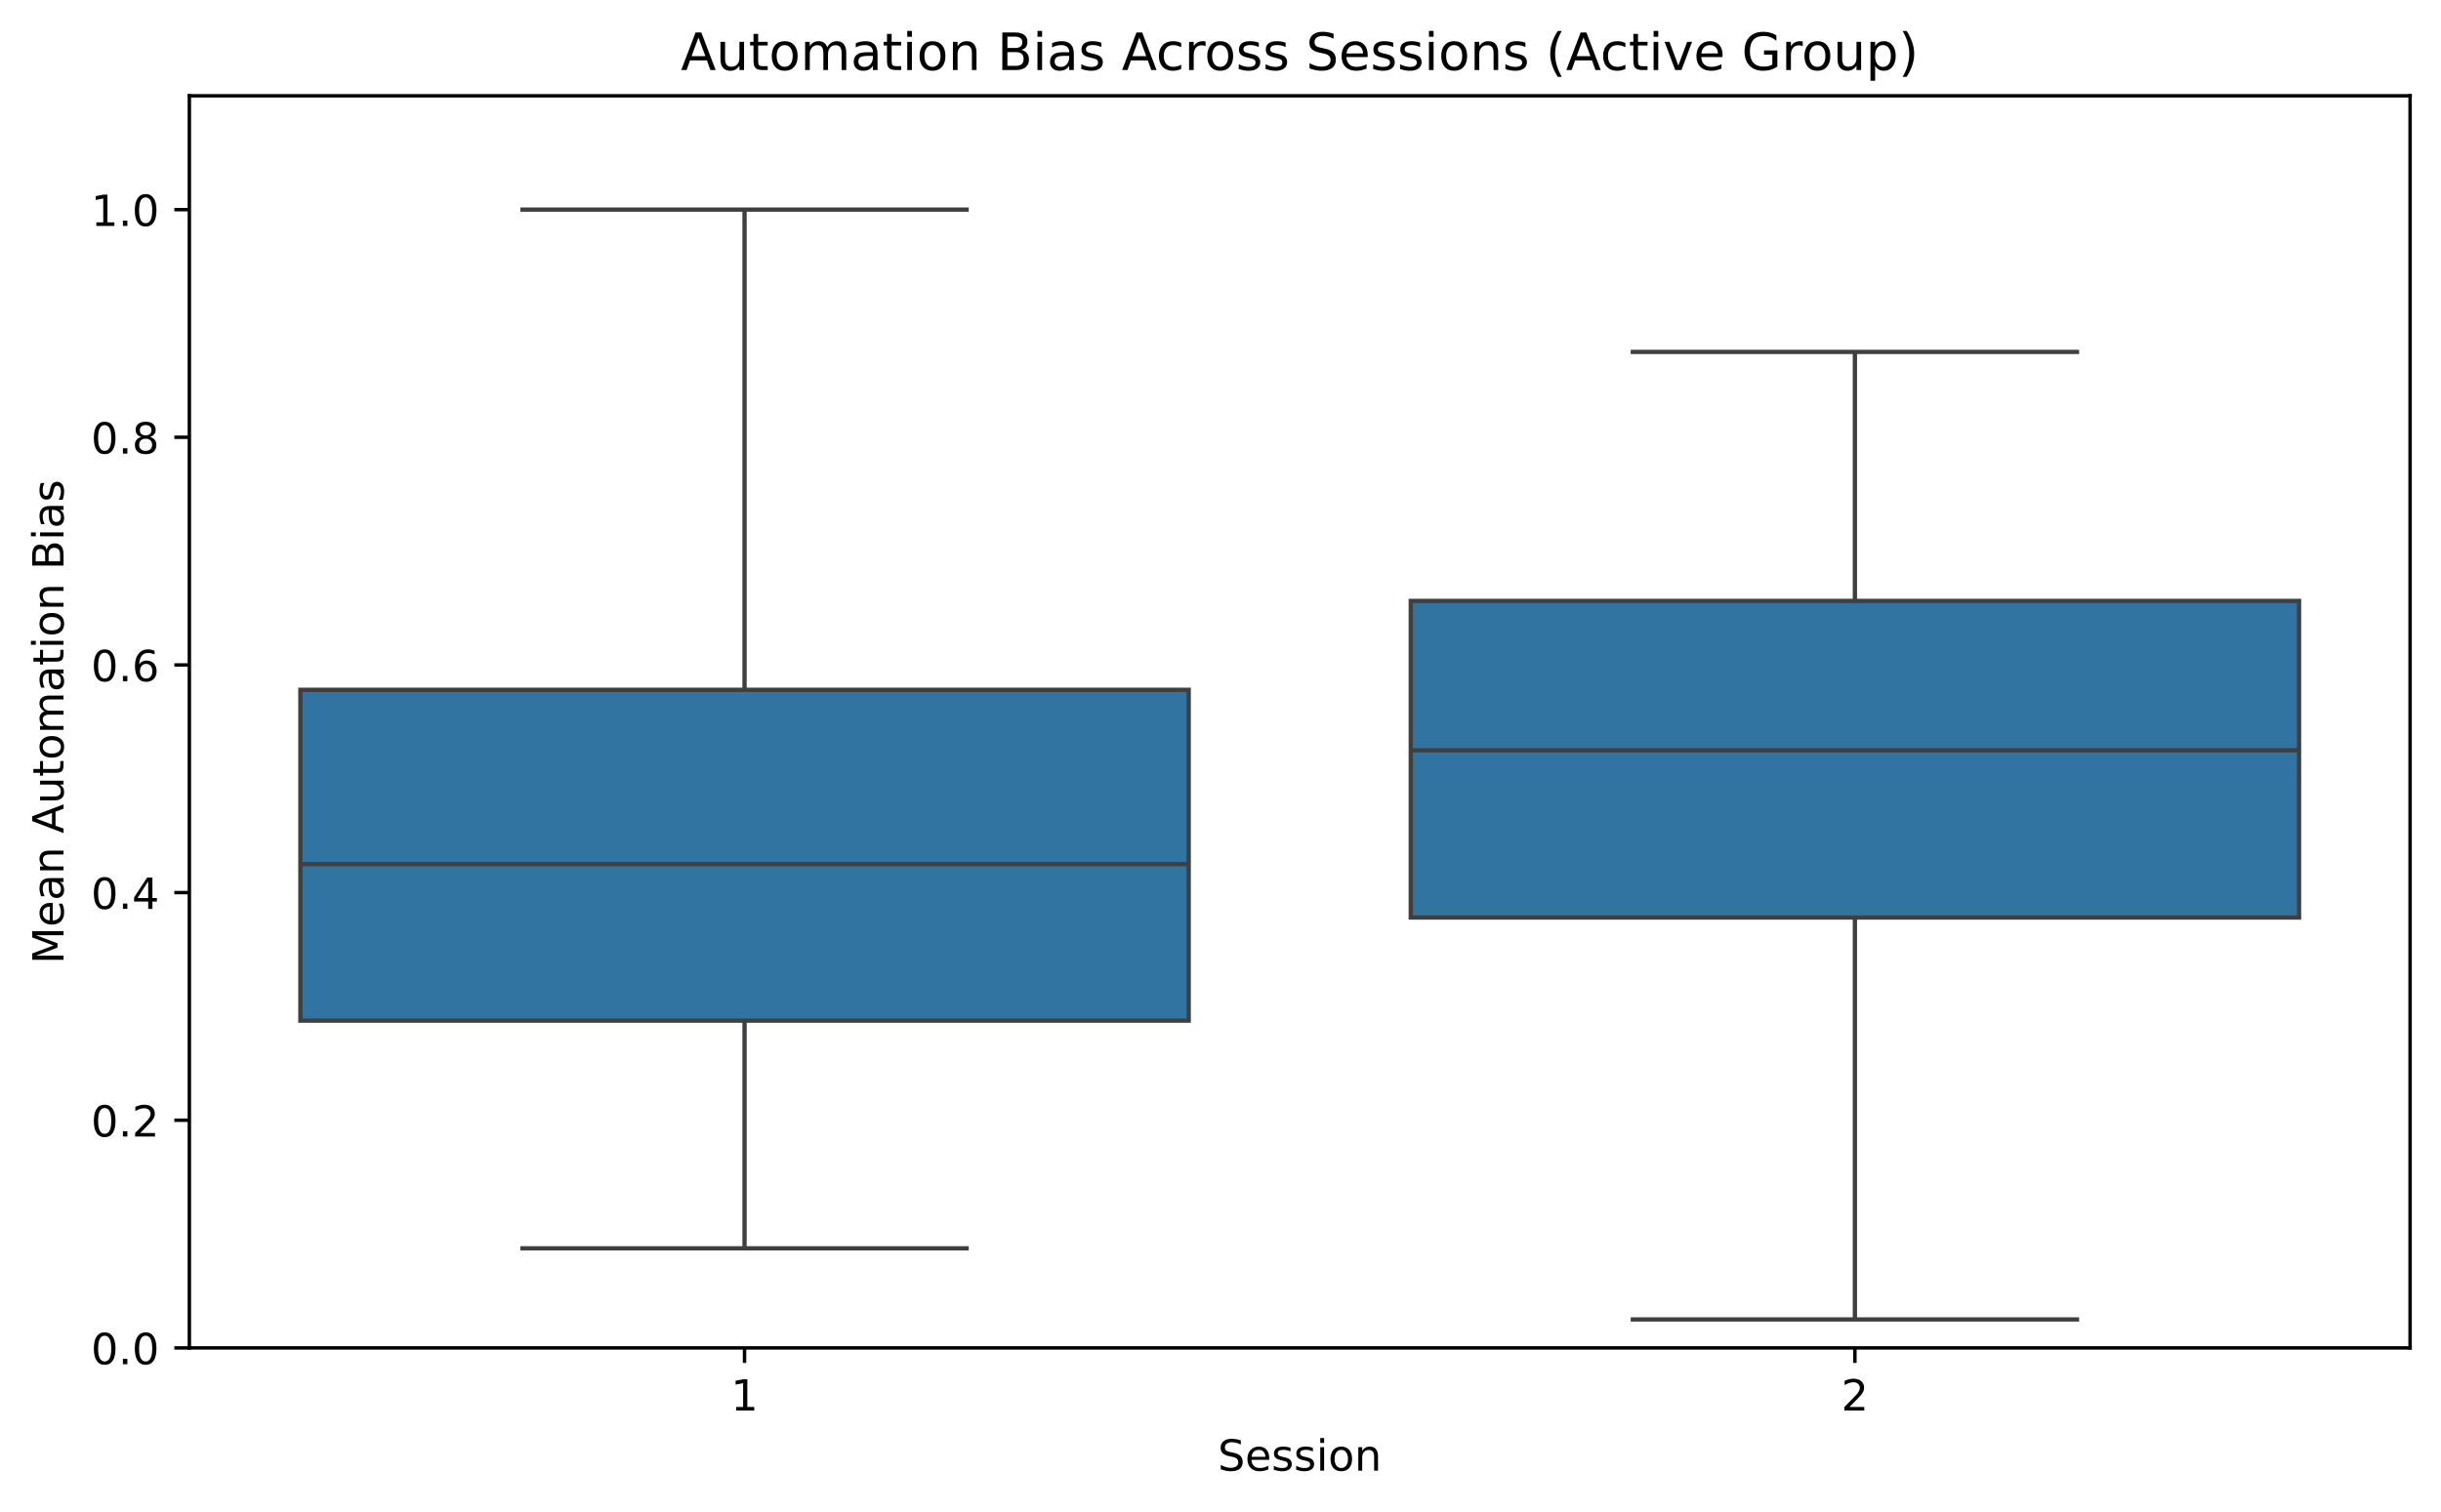
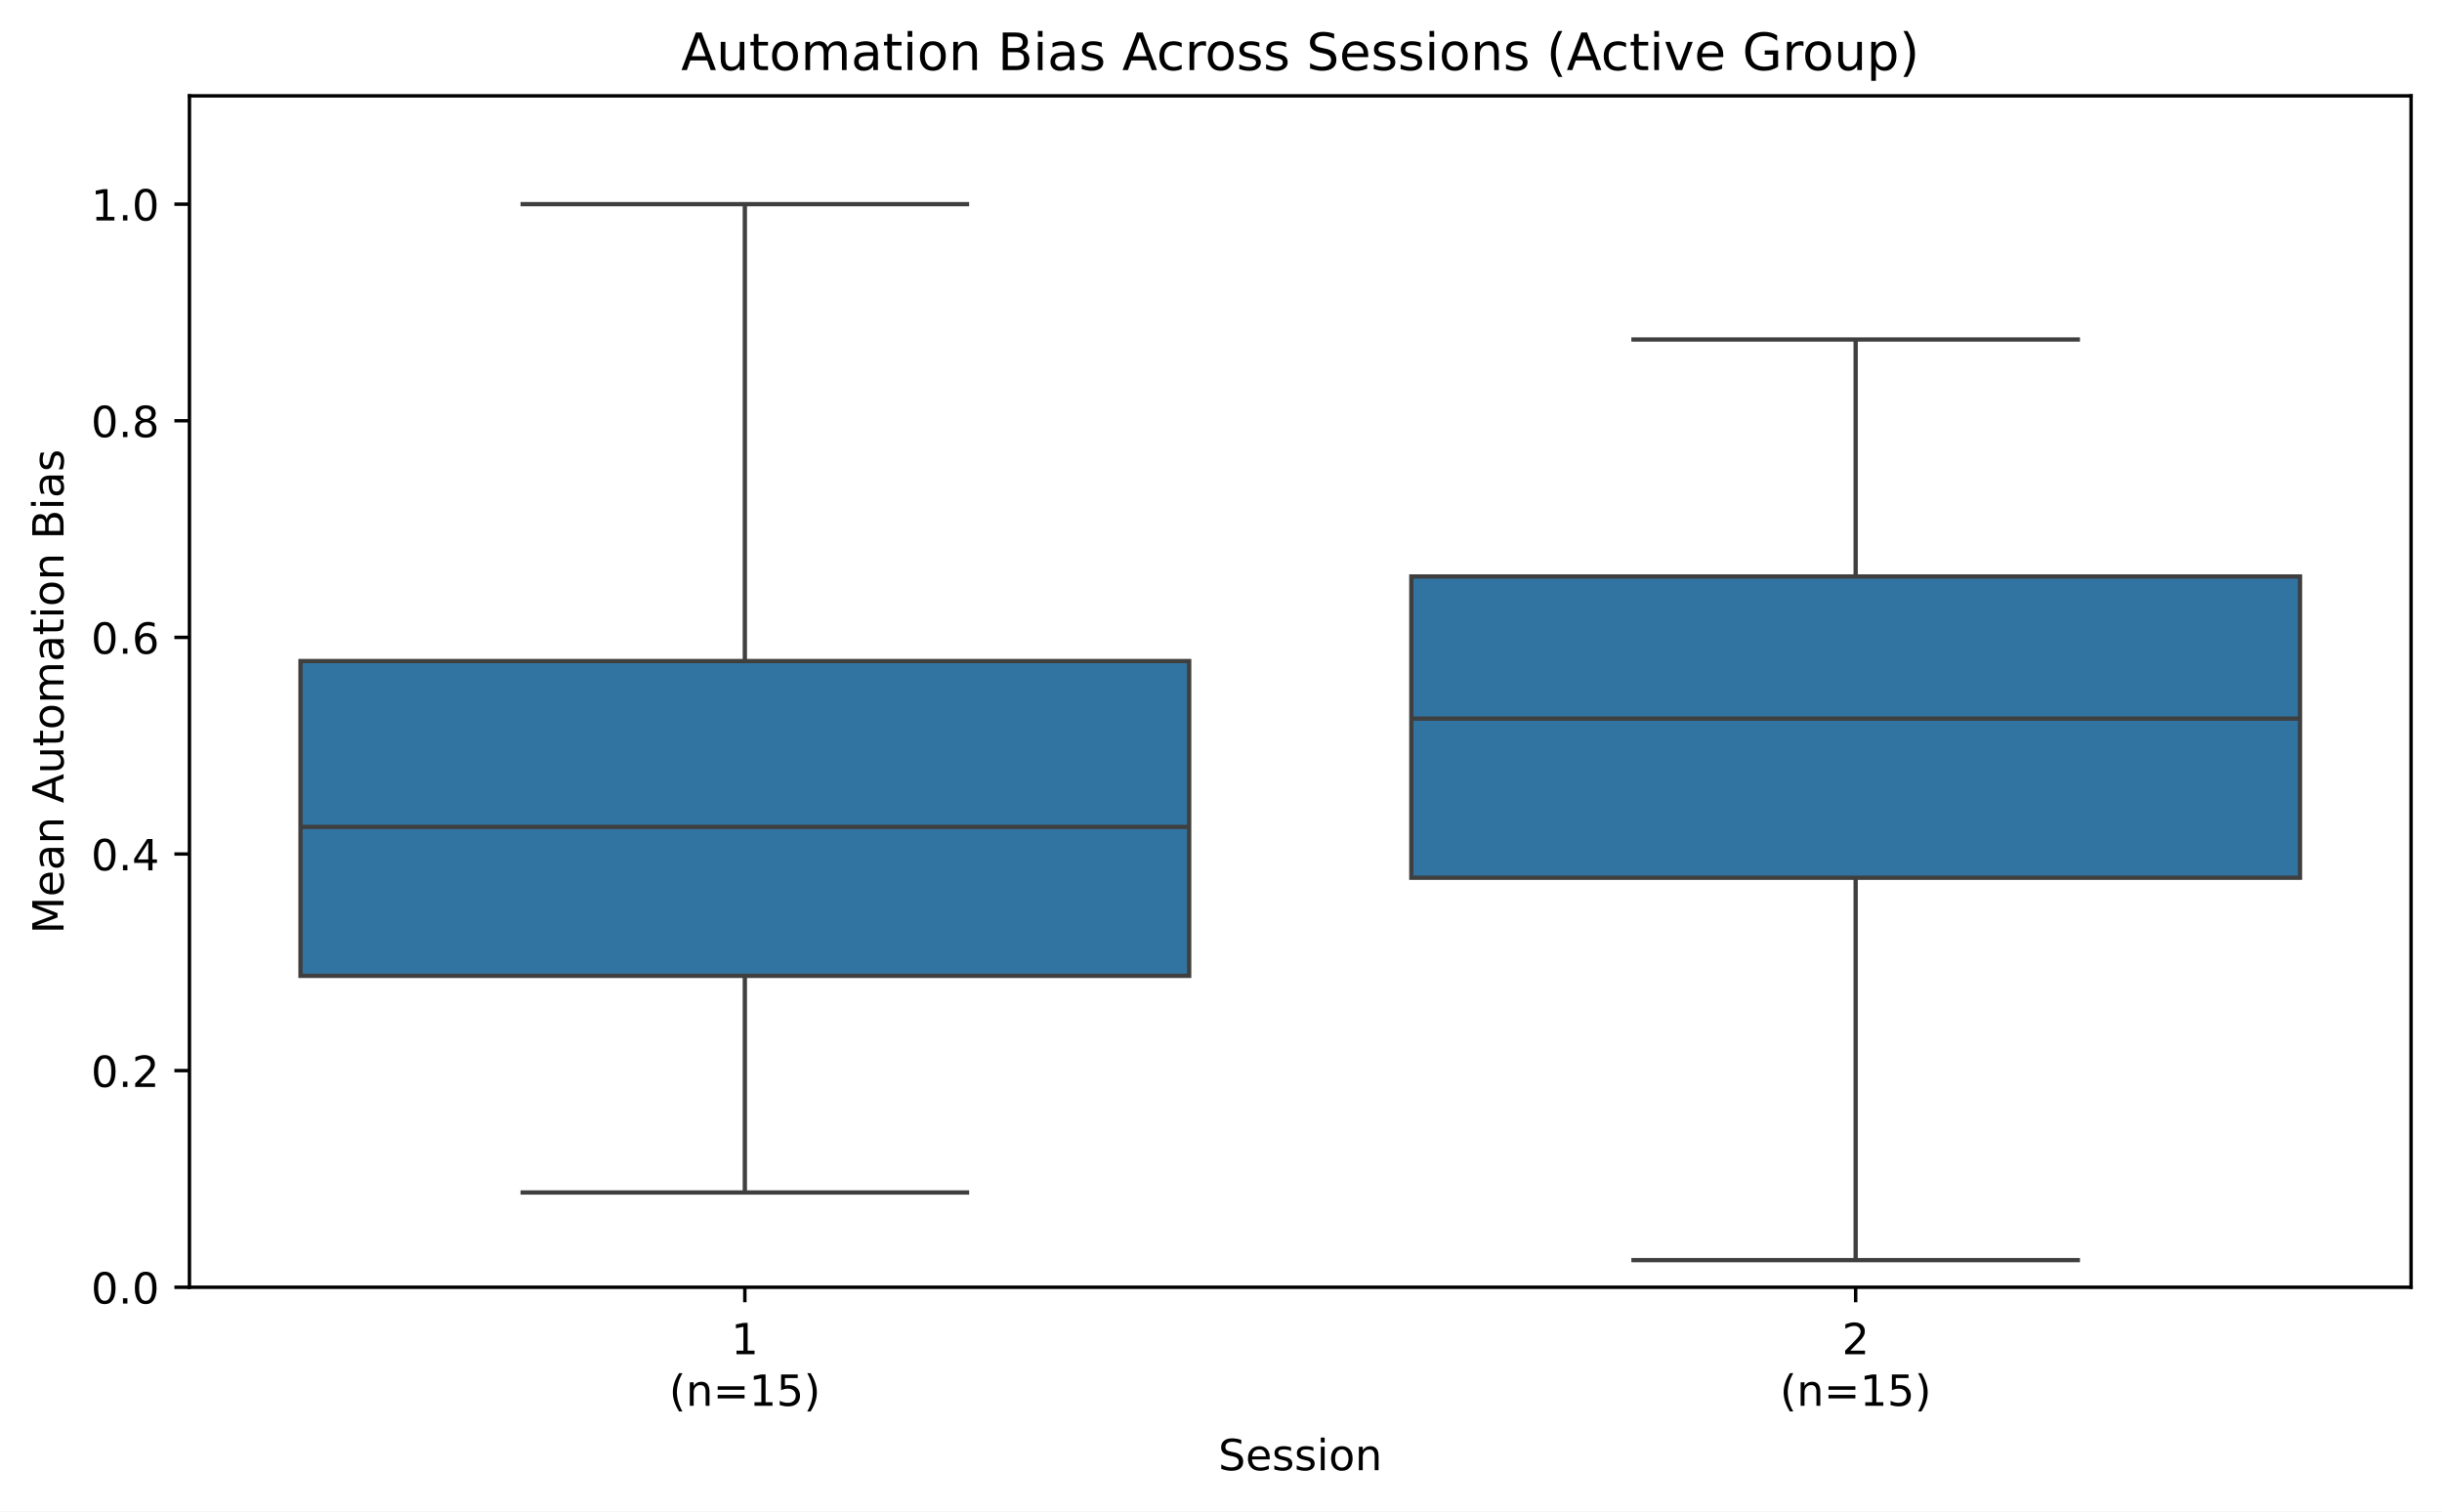
- <svg xmlns="http://www.w3.org/2000/svg" xmlns:xlink="http://www.w3.org/1999/xlink" width="568.542pt" height="352.237pt" viewBox="0 0 568.542 352.237" version="1.1">
+ <svg xmlns="http://www.w3.org/2000/svg" xmlns:xlink="http://www.w3.org/1999/xlink" width="568.542pt" height="351.914pt" viewBox="0 0 568.542 351.914" version="1.1">
  <defs>
    <style type="text/css">*{stroke-linejoin: round; stroke-linecap: butt}</style>
  </defs>
  <g id="figure_1">
    <g id="patch_1">
-       <path d="M 0 352.237  L 568.542 352.237  L 568.542 0  L 0 0  z " style="fill: #ffffff" />
+       <path d="M 0 351.914  L 568.542 351.914  L 568.542 0  L 0 0  z " style="fill: #ffffff" />
    </g>
    <g id="axes_1">
      <g id="patch_2">
-         <path d="M 44.104 314.036  L 561.342 314.036  L 561.342 22.318  L 44.104 22.318  z " style="fill: #ffffff" />
+         <path d="M 44.104 299.71  L 561.342 299.71  L 561.342 22.318  L 44.104 22.318  z " style="fill: #ffffff" />
      </g>
      <g id="matplotlib.axis_1">
        <g id="xtick_1">
          <g id="line2d_1">
            <defs>
-               <path id="m8756ee3422" d="M 0 0  L 0 3.5  " style="stroke: #000000; stroke-width: 0.8" />
+               <path id="m31863686a9" d="M 0 0  L 0 3.5  " style="stroke: #000000; stroke-width: 0.8" />
            </defs>
            <g>
-               <use xlink:href="#m8756ee3422" x="173.413" y="314.036" style="stroke: #000000; stroke-width: 0.8" />
+               <use xlink:href="#m31863686a9" x="173.413" y="299.71" style="stroke: #000000; stroke-width: 0.8" />
            </g>
          </g>
          <g id="text_1">
-             <g transform="translate(170.2321 328.6334) scale(0.1 -0.1)">
+             <g transform="translate(170.2321 315.3082) scale(0.1 -0.1)">
              <defs>
                <path id="DejaVuSans-14" d="M 794 531  L 1825 531  L 1825 4091  L 703 3866  L 703 4441  L 1819 4666  L 2450 4666  L 2450 531  L 3481 531  L 3481 0  L 794 0  L 794 531  z " transform="scale(0.015625)" />
              </defs>
              <use xlink:href="#DejaVuSans-14" />
+             </g>
+             <g transform="translate(155.7907 327.3101) scale(0.1 -0.1)">
+               <defs>
+                 <path id="DejaVuSans-b" d="M 1984 4856  Q 1566 4138 1362 3434  Q 1159 2731 1159 2009  Q 1159 1288 1364 580  Q 1569 -128 1984 -844  L 1484 -844  Q 1016 -109 783 600  Q 550 1309 550 2009  Q 550 2706 781 3412  Q 1013 4119 1484 4856  L 1984 4856  z " transform="scale(0.015625)" />
+                 <path id="DejaVuSans-51" d="M 3513 2113  L 3513 0  L 2938 0  L 2938 2094  Q 2938 2591 2744 2837  Q 2550 3084 2163 3084  Q 1697 3084 1428 2787  Q 1159 2491 1159 1978  L 1159 0  L 581 0  L 581 3500  L 1159 3500  L 1159 2956  Q 1366 3272 1645 3428  Q 1925 3584 2291 3584  Q 2894 3584 3203 3211  Q 3513 2838 3513 2113  z " transform="scale(0.015625)" />
+                 <path id="DejaVuSans-20" d="M 678 2906  L 4684 2906  L 4684 2381  L 678 2381  L 678 2906  z M 678 1631  L 4684 1631  L 4684 1100  L 678 1100  L 678 1631  z " transform="scale(0.015625)" />
+                 <path id="DejaVuSans-18" d="M 691 4666  L 3169 4666  L 3169 4134  L 1269 4134  L 1269 2991  Q 1406 3038 1543 3061  Q 1681 3084 1819 3084  Q 2600 3084 3056 2656  Q 3513 2228 3513 1497  Q 3513 744 3044 326  Q 2575 -91 1722 -91  Q 1428 -91 1123 -41  Q 819 9 494 109  L 494 744  Q 775 591 1075 516  Q 1375 441 1709 441  Q 2250 441 2565 725  Q 2881 1009 2881 1497  Q 2881 1984 2565 2268  Q 2250 2553 1709 2553  Q 1456 2553 1204 2497  Q 953 2441 691 2322  L 691 4666  z " transform="scale(0.015625)" />
+                 <path id="DejaVuSans-c" d="M 513 4856  L 1013 4856  Q 1481 4119 1714 3412  Q 1947 2706 1947 2009  Q 1947 1309 1714 600  Q 1481 -109 1013 -844  L 513 -844  Q 928 -128 1133 580  Q 1338 1288 1338 2009  Q 1338 2731 1133 3434  Q 928 4138 513 4856  z " transform="scale(0.015625)" />
+               </defs>
+               <use xlink:href="#DejaVuSans-b" />
+               <use xlink:href="#DejaVuSans-51" transform="translate(39.01562 0)" />
+               <use xlink:href="#DejaVuSans-20" transform="translate(102.3906 0)" />
+               <use xlink:href="#DejaVuSans-14" transform="translate(186.1875 0)" />
+               <use xlink:href="#DejaVuSans-18" transform="translate(249.8125 0)" />
+               <use xlink:href="#DejaVuSans-c" transform="translate(313.4375 0)" />
            </g>
          </g>
        </g>
        <g id="xtick_2">
          <g id="line2d_2">
            <g>
-               <use xlink:href="#m8756ee3422" x="432.032" y="314.036" style="stroke: #000000; stroke-width: 0.8" />
+               <use xlink:href="#m31863686a9" x="432.032" y="299.71" style="stroke: #000000; stroke-width: 0.8" />
            </g>
          </g>
          <g id="text_2">
-             <g transform="translate(428.8509 328.6334) scale(0.1 -0.1)">
+             <g transform="translate(428.8509 315.3082) scale(0.1 -0.1)">
              <defs>
                <path id="DejaVuSans-15" d="M 1228 531  L 3431 531  L 3431 0  L 469 0  L 469 531  Q 828 903 1448 1529  Q 2069 2156 2228 2338  Q 2531 2678 2651 2914  Q 2772 3150 2772 3378  Q 2772 3750 2511 3984  Q 2250 4219 1831 4219  Q 1534 4219 1204 4116  Q 875 4013 500 3803  L 500 4441  Q 881 4594 1212 4672  Q 1544 4750 1819 4750  Q 2544 4750 2975 4387  Q 3406 4025 3406 3419  Q 3406 3131 3298 2873  Q 3191 2616 2906 2266  Q 2828 2175 2409 1742  Q 1991 1309 1228 531  z " transform="scale(0.015625)" />
              </defs>
              <use xlink:href="#DejaVuSans-15" />
            </g>
+             <g transform="translate(414.4095 327.3101) scale(0.1 -0.1)">
+               <use xlink:href="#DejaVuSans-b" />
+               <use xlink:href="#DejaVuSans-51" transform="translate(39.01562 0)" />
+               <use xlink:href="#DejaVuSans-20" transform="translate(102.3906 0)" />
+               <use xlink:href="#DejaVuSans-14" transform="translate(186.1875 0)" />
+               <use xlink:href="#DejaVuSans-18" transform="translate(249.8125 0)" />
+               <use xlink:href="#DejaVuSans-c" transform="translate(313.4375 0)" />
+             </g>
          </g>
        </g>
        <g id="text_3">
-           <g transform="translate(283.6454 342.6342) scale(0.1 -0.1)">
+           <g transform="translate(283.6454 342.3119) scale(0.1 -0.1)">
            <defs>
              <path id="DejaVuSans-36" d="M 3425 4513  L 3425 3897  Q 3066 4069 2747 4153  Q 2428 4238 2131 4238  Q 1616 4238 1336 4038  Q 1056 3838 1056 3469  Q 1056 3159 1242 3001  Q 1428 2844 1947 2747  L 2328 2669  Q 3034 2534 3370 2195  Q 3706 1856 3706 1288  Q 3706 609 3251 259  Q 2797 -91 1919 -91  Q 1588 -91 1214 -16  Q 841 59 441 206  L 441 856  Q 825 641 1194 531  Q 1563 422 1919 422  Q 2459 422 2753 634  Q 3047 847 3047 1241  Q 3047 1584 2836 1778  Q 2625 1972 2144 2069  L 1759 2144  Q 1053 2284 737 2584  Q 422 2884 422 3419  Q 422 4038 858 4394  Q 1294 4750 2059 4750  Q 2388 4750 2728 4690  Q 3069 4631 3425 4513  z " transform="scale(0.015625)" />
              <path id="DejaVuSans-48" d="M 3597 1894  L 3597 1613  L 953 1613  Q 991 1019 1311 708  Q 1631 397 2203 397  Q 2534 397 2845 478  Q 3156 559 3463 722  L 3463 178  Q 3153 47 2828 -22  Q 2503 -91 2169 -91  Q 1331 -91 842 396  Q 353 884 353 1716  Q 353 2575 817 3079  Q 1281 3584 2069 3584  Q 2775 3584 3186 3129  Q 3597 2675 3597 1894  z M 3022 2063  Q 3016 2534 2758 2815  Q 2500 3097 2075 3097  Q 1594 3097 1305 2825  Q 1016 2553 972 2059  L 3022 2063  z " transform="scale(0.015625)" />
              <path id="DejaVuSans-56" d="M 2834 3397  L 2834 2853  Q 2591 2978 2328 3040  Q 2066 3103 1784 3103  Q 1356 3103 1142 2972  Q 928 2841 928 2578  Q 928 2378 1081 2264  Q 1234 2150 1697 2047  L 1894 2003  Q 2506 1872 2764 1633  Q 3022 1394 3022 966  Q 3022 478 2636 193  Q 2250 -91 1575 -91  Q 1294 -91 989 -36  Q 684 19 347 128  L 347 722  Q 666 556 975 473  Q 1284 391 1588 391  Q 1994 391 2212 530  Q 2431 669 2431 922  Q 2431 1156 2273 1281  Q 2116 1406 1581 1522  L 1381 1569  Q 847 1681 609 1914  Q 372 2147 372 2553  Q 372 3047 722 3315  Q 1072 3584 1716 3584  Q 2034 3584 2315 3537  Q 2597 3491 2834 3397  z " transform="scale(0.015625)" />
              <path id="DejaVuSans-4c" d="M 603 3500  L 1178 3500  L 1178 0  L 603 0  L 603 3500  z M 603 4863  L 1178 4863  L 1178 4134  L 603 4134  L 603 4863  z " transform="scale(0.015625)" />
              <path id="DejaVuSans-52" d="M 1959 3097  Q 1497 3097 1228 2736  Q 959 2375 959 1747  Q 959 1119 1226 758  Q 1494 397 1959 397  Q 2419 397 2687 759  Q 2956 1122 2956 1747  Q 2956 2369 2687 2733  Q 2419 3097 1959 3097  z M 1959 3584  Q 2709 3584 3137 3096  Q 3566 2609 3566 1747  Q 3566 888 3137 398  Q 2709 -91 1959 -91  Q 1206 -91 779 398  Q 353 888 353 1747  Q 353 2609 779 3096  Q 1206 3584 1959 3584  z " transform="scale(0.015625)" />
-               <path id="DejaVuSans-51" d="M 3513 2113  L 3513 0  L 2938 0  L 2938 2094  Q 2938 2591 2744 2837  Q 2550 3084 2163 3084  Q 1697 3084 1428 2787  Q 1159 2491 1159 1978  L 1159 0  L 581 0  L 581 3500  L 1159 3500  L 1159 2956  Q 1366 3272 1645 3428  Q 1925 3584 2291 3584  Q 2894 3584 3203 3211  Q 3513 2838 3513 2113  z " transform="scale(0.015625)" />
            </defs>
            <use xlink:href="#DejaVuSans-36" />
            <use xlink:href="#DejaVuSans-48" transform="translate(63.48438 0)" />
            <use xlink:href="#DejaVuSans-56" transform="translate(125.0156 0)" />
            <use xlink:href="#DejaVuSans-56" transform="translate(177.1094 0)" />
            <use xlink:href="#DejaVuSans-4c" transform="translate(229.2031 0)" />
            <use xlink:href="#DejaVuSans-52" transform="translate(256.9844 0)" />
            <use xlink:href="#DejaVuSans-51" transform="translate(318.1719 0)" />
          </g>
        </g>
      </g>
      <g id="matplotlib.axis_2">
        <g id="ytick_1">
          <g id="line2d_3">
            <defs>
-               <path id="mc01766ba30" d="M 0 0  L -3.5 0  " style="stroke: #000000; stroke-width: 0.8" />
+               <path id="m00959574a3" d="M 0 0  L -3.5 0  " style="stroke: #000000; stroke-width: 0.8" />
            </defs>
            <g>
-               <use xlink:href="#mc01766ba30" x="44.104" y="314.036" style="stroke: #000000; stroke-width: 0.8" />
+               <use xlink:href="#m00959574a3" x="44.104" y="299.71" style="stroke: #000000; stroke-width: 0.8" />
            </g>
          </g>
          <g id="text_4">
-             <g transform="translate(21.20078 317.8346) scale(0.1 -0.1)">
+             <g transform="translate(21.20078 303.5084) scale(0.1 -0.1)">
              <defs>
                <path id="DejaVuSans-13" d="M 2034 4250  Q 1547 4250 1301 3770  Q 1056 3291 1056 2328  Q 1056 1369 1301 889  Q 1547 409 2034 409  Q 2525 409 2770 889  Q 3016 1369 3016 2328  Q 3016 3291 2770 3770  Q 2525 4250 2034 4250  z M 2034 4750  Q 2819 4750 3233 4129  Q 3647 3509 3647 2328  Q 3647 1150 3233 529  Q 2819 -91 2034 -91  Q 1250 -91 836 529  Q 422 1150 422 2328  Q 422 3509 836 4129  Q 1250 4750 2034 4750  z " transform="scale(0.015625)" />
                <path id="DejaVuSans-11" d="M 684 794  L 1344 794  L 1344 0  L 684 0  L 684 794  z " transform="scale(0.015625)" />
              </defs>
              <use xlink:href="#DejaVuSans-13" />
              <use xlink:href="#DejaVuSans-11" transform="translate(63.625 0)" />
              <use xlink:href="#DejaVuSans-13" transform="translate(95.40625 0)" />
            </g>
          </g>
        </g>
        <g id="ytick_2">
          <g id="line2d_4">
            <g>
-               <use xlink:href="#mc01766ba30" x="44.104" y="260.996" style="stroke: #000000; stroke-width: 0.8" />
+               <use xlink:href="#m00959574a3" x="44.104" y="249.275" style="stroke: #000000; stroke-width: 0.8" />
            </g>
          </g>
          <g id="text_5">
-             <g transform="translate(21.20078 264.795) scale(0.1 -0.1)">
+             <g transform="translate(21.20078 253.0736) scale(0.1 -0.1)">
              <use xlink:href="#DejaVuSans-13" />
              <use xlink:href="#DejaVuSans-11" transform="translate(63.625 0)" />
              <use xlink:href="#DejaVuSans-15" transform="translate(95.40625 0)" />
            </g>
          </g>
        </g>
        <g id="ytick_3">
          <g id="line2d_5">
            <g>
-               <use xlink:href="#mc01766ba30" x="44.104" y="207.957" style="stroke: #000000; stroke-width: 0.8" />
+               <use xlink:href="#m00959574a3" x="44.104" y="198.84" style="stroke: #000000; stroke-width: 0.8" />
            </g>
          </g>
          <g id="text_6">
-             <g transform="translate(21.20078 211.7555) scale(0.1 -0.1)">
+             <g transform="translate(21.20078 202.6388) scale(0.1 -0.1)">
              <defs>
                <path id="DejaVuSans-17" d="M 2419 4116  L 825 1625  L 2419 1625  L 2419 4116  z M 2253 4666  L 3047 4666  L 3047 1625  L 3713 1625  L 3713 1100  L 3047 1100  L 3047 0  L 2419 0  L 2419 1100  L 313 1100  L 313 1709  L 2253 4666  z " transform="scale(0.015625)" />
              </defs>
              <use xlink:href="#DejaVuSans-13" />
              <use xlink:href="#DejaVuSans-11" transform="translate(63.625 0)" />
              <use xlink:href="#DejaVuSans-17" transform="translate(95.40625 0)" />
            </g>
          </g>
        </g>
        <g id="ytick_4">
          <g id="line2d_6">
            <g>
-               <use xlink:href="#mc01766ba30" x="44.104" y="154.917" style="stroke: #000000; stroke-width: 0.8" />
+               <use xlink:href="#m00959574a3" x="44.104" y="148.405" style="stroke: #000000; stroke-width: 0.8" />
            </g>
          </g>
          <g id="text_7">
-             <g transform="translate(21.20078 158.7159) scale(0.1 -0.1)">
+             <g transform="translate(21.20078 152.204) scale(0.1 -0.1)">
              <defs>
                <path id="DejaVuSans-19" d="M 2113 2584  Q 1688 2584 1439 2293  Q 1191 2003 1191 1497  Q 1191 994 1439 701  Q 1688 409 2113 409  Q 2538 409 2786 701  Q 3034 994 3034 1497  Q 3034 2003 2786 2293  Q 2538 2584 2113 2584  z M 3366 4563  L 3366 3988  Q 3128 4100 2886 4159  Q 2644 4219 2406 4219  Q 1781 4219 1451 3797  Q 1122 3375 1075 2522  Q 1259 2794 1537 2939  Q 1816 3084 2150 3084  Q 2853 3084 3261 2657  Q 3669 2231 3669 1497  Q 3669 778 3244 343  Q 2819 -91 2113 -91  Q 1303 -91 875 529  Q 447 1150 447 2328  Q 447 3434 972 4092  Q 1497 4750 2381 4750  Q 2619 4750 2861 4703  Q 3103 4656 3366 4563  z " transform="scale(0.015625)" />
              </defs>
              <use xlink:href="#DejaVuSans-13" />
              <use xlink:href="#DejaVuSans-11" transform="translate(63.625 0)" />
              <use xlink:href="#DejaVuSans-19" transform="translate(95.40625 0)" />
            </g>
          </g>
        </g>
        <g id="ytick_5">
          <g id="line2d_7">
            <g>
-               <use xlink:href="#mc01766ba30" x="44.104" y="101.877" style="stroke: #000000; stroke-width: 0.8" />
+               <use xlink:href="#m00959574a3" x="44.104" y="97.97" style="stroke: #000000; stroke-width: 0.8" />
            </g>
          </g>
          <g id="text_8">
-             <g transform="translate(21.20078 105.6763) scale(0.1 -0.1)">
+             <g transform="translate(21.20078 101.7692) scale(0.1 -0.1)">
              <defs>
                <path id="DejaVuSans-1b" d="M 2034 2216  Q 1584 2216 1326 1975  Q 1069 1734 1069 1313  Q 1069 891 1326 650  Q 1584 409 2034 409  Q 2484 409 2743 651  Q 3003 894 3003 1313  Q 3003 1734 2745 1975  Q 2488 2216 2034 2216  z M 1403 2484  Q 997 2584 770 2862  Q 544 3141 544 3541  Q 544 4100 942 4425  Q 1341 4750 2034 4750  Q 2731 4750 3128 4425  Q 3525 4100 3525 3541  Q 3525 3141 3298 2862  Q 3072 2584 2669 2484  Q 3125 2378 3379 2068  Q 3634 1759 3634 1313  Q 3634 634 3220 271  Q 2806 -91 2034 -91  Q 1263 -91 848 271  Q 434 634 434 1313  Q 434 1759 690 2068  Q 947 2378 1403 2484  z M 1172 3481  Q 1172 3119 1398 2916  Q 1625 2713 2034 2713  Q 2441 2713 2670 2916  Q 2900 3119 2900 3481  Q 2900 3844 2670 4047  Q 2441 4250 2034 4250  Q 1625 4250 1398 4047  Q 1172 3844 1172 3481  z " transform="scale(0.015625)" />
              </defs>
              <use xlink:href="#DejaVuSans-13" />
              <use xlink:href="#DejaVuSans-11" transform="translate(63.625 0)" />
              <use xlink:href="#DejaVuSans-1b" transform="translate(95.40625 0)" />
            </g>
          </g>
        </g>
        <g id="ytick_6">
          <g id="line2d_8">
            <g>
-               <use xlink:href="#mc01766ba30" x="44.104" y="48.838" style="stroke: #000000; stroke-width: 0.8" />
+               <use xlink:href="#m00959574a3" x="44.104" y="47.536" style="stroke: #000000; stroke-width: 0.8" />
            </g>
          </g>
          <g id="text_9">
-             <g transform="translate(21.20078 52.63674) scale(0.1 -0.1)">
+             <g transform="translate(21.20078 51.33435) scale(0.1 -0.1)">
              <use xlink:href="#DejaVuSans-14" />
              <use xlink:href="#DejaVuSans-11" transform="translate(63.625 0)" />
              <use xlink:href="#DejaVuSans-13" transform="translate(95.40625 0)" />
            </g>
          </g>
        </g>
        <g id="text_10">
-           <g transform="translate(14.79844 224.5871) rotate(-90) scale(0.1 -0.1)">
+           <g transform="translate(14.79844 217.424) rotate(-90) scale(0.1 -0.1)">
            <defs>
              <path id="DejaVuSans-30" d="M 628 4666  L 1569 4666  L 2759 1491  L 3956 4666  L 4897 4666  L 4897 0  L 4281 0  L 4281 4097  L 3078 897  L 2444 897  L 1241 4097  L 1241 0  L 628 0  L 628 4666  z " transform="scale(0.015625)" />
              <path id="DejaVuSans-44" d="M 2194 1759  Q 1497 1759 1228 1600  Q 959 1441 959 1056  Q 959 750 1161 570  Q 1363 391 1709 391  Q 2188 391 2477 730  Q 2766 1069 2766 1631  L 2766 1759  L 2194 1759  z M 3341 1997  L 3341 0  L 2766 0  L 2766 531  Q 2569 213 2275 61  Q 1981 -91 1556 -91  Q 1019 -91 701 211  Q 384 513 384 1019  Q 384 1609 779 1909  Q 1175 2209 1959 2209  L 2766 2209  L 2766 2266  Q 2766 2663 2505 2880  Q 2244 3097 1772 3097  Q 1472 3097 1187 3025  Q 903 2953 641 2809  L 641 3341  Q 956 3463 1253 3523  Q 1550 3584 1831 3584  Q 2591 3584 2966 3190  Q 3341 2797 3341 1997  z " transform="scale(0.015625)" />
              <path id="DejaVuSans-3" transform="scale(0.015625)" />
              <path id="DejaVuSans-24" d="M 2188 4044  L 1331 1722  L 3047 1722  L 2188 4044  z M 1831 4666  L 2547 4666  L 4325 0  L 3669 0  L 3244 1197  L 1141 1197  L 716 0  L 50 0  L 1831 4666  z " transform="scale(0.015625)" />
              <path id="DejaVuSans-58" d="M 544 1381  L 544 3500  L 1119 3500  L 1119 1403  Q 1119 906 1312 657  Q 1506 409 1894 409  Q 2359 409 2629 706  Q 2900 1003 2900 1516  L 2900 3500  L 3475 3500  L 3475 0  L 2900 0  L 2900 538  Q 2691 219 2414 64  Q 2138 -91 1772 -91  Q 1169 -91 856 284  Q 544 659 544 1381  z M 1991 3584  L 1991 3584  z " transform="scale(0.015625)" />
              <path id="DejaVuSans-57" d="M 1172 4494  L 1172 3500  L 2356 3500  L 2356 3053  L 1172 3053  L 1172 1153  Q 1172 725 1289 603  Q 1406 481 1766 481  L 2356 481  L 2356 0  L 1766 0  Q 1100 0 847 248  Q 594 497 594 1153  L 594 3053  L 172 3053  L 172 3500  L 594 3500  L 594 4494  L 1172 4494  z " transform="scale(0.015625)" />
              <path id="DejaVuSans-50" d="M 3328 2828  Q 3544 3216 3844 3400  Q 4144 3584 4550 3584  Q 5097 3584 5394 3201  Q 5691 2819 5691 2113  L 5691 0  L 5113 0  L 5113 2094  Q 5113 2597 4934 2840  Q 4756 3084 4391 3084  Q 3944 3084 3684 2787  Q 3425 2491 3425 1978  L 3425 0  L 2847 0  L 2847 2094  Q 2847 2600 2669 2842  Q 2491 3084 2119 3084  Q 1678 3084 1418 2786  Q 1159 2488 1159 1978  L 1159 0  L 581 0  L 581 3500  L 1159 3500  L 1159 2956  Q 1356 3278 1631 3431  Q 1906 3584 2284 3584  Q 2666 3584 2933 3390  Q 3200 3197 3328 2828  z " transform="scale(0.015625)" />
              <path id="DejaVuSans-25" d="M 1259 2228  L 1259 519  L 2272 519  Q 2781 519 3026 730  Q 3272 941 3272 1375  Q 3272 1813 3026 2020  Q 2781 2228 2272 2228  L 1259 2228  z M 1259 4147  L 1259 2741  L 2194 2741  Q 2656 2741 2882 2914  Q 3109 3088 3109 3444  Q 3109 3797 2882 3972  Q 2656 4147 2194 4147  L 1259 4147  z M 628 4666  L 2241 4666  Q 2963 4666 3353 4366  Q 3744 4066 3744 3513  Q 3744 3084 3544 2831  Q 3344 2578 2956 2516  Q 3422 2416 3680 2098  Q 3938 1781 3938 1306  Q 3938 681 3513 340  Q 3088 0 2303 0  L 628 0  L 628 4666  z " transform="scale(0.015625)" />
            </defs>
            <use xlink:href="#DejaVuSans-30" />
            <use xlink:href="#DejaVuSans-48" transform="translate(86.28125 0)" />
            <use xlink:href="#DejaVuSans-44" transform="translate(147.8125 0)" />
            <use xlink:href="#DejaVuSans-51" transform="translate(209.0938 0)" />
            <use xlink:href="#DejaVuSans-3" transform="translate(272.4688 0)" />
            <use xlink:href="#DejaVuSans-24" transform="translate(304.25 0)" />
            <use xlink:href="#DejaVuSans-58" transform="translate(372.6562 0)" />
            <use xlink:href="#DejaVuSans-57" transform="translate(436.0312 0)" />
            <use xlink:href="#DejaVuSans-52" transform="translate(475.2344 0)" />
            <use xlink:href="#DejaVuSans-50" transform="translate(536.4219 0)" />
            <use xlink:href="#DejaVuSans-44" transform="translate(633.8281 0)" />
            <use xlink:href="#DejaVuSans-57" transform="translate(695.1094 0)" />
            <use xlink:href="#DejaVuSans-4c" transform="translate(734.3125 0)" />
            <use xlink:href="#DejaVuSans-52" transform="translate(762.0938 0)" />
            <use xlink:href="#DejaVuSans-51" transform="translate(823.2812 0)" />
            <use xlink:href="#DejaVuSans-3" transform="translate(886.6562 0)" />
            <use xlink:href="#DejaVuSans-25" transform="translate(918.4375 0)" />
            <use xlink:href="#DejaVuSans-4c" transform="translate(987.0469 0)" />
            <use xlink:href="#DejaVuSans-44" transform="translate(1014.828 0)" />
            <use xlink:href="#DejaVuSans-56" transform="translate(1076.109 0)" />
          </g>
        </g>
      </g>
      <g id="patch_3">
-         <path d="M 69.966 237.791  L 276.861 237.791  L 276.861 160.712  L 69.966 160.712  L 69.966 237.791  z " clip-path="url(#pa7c3097305)" style="fill: #3274a1; stroke: #3f3f3f; stroke-linejoin: miter" />
+         <path d="M 69.966 227.21  L 276.861 227.21  L 276.861 153.915  L 69.966 153.915  L 69.966 227.21  z " clip-path="url(#p108cc8f9d1)" style="fill: #3274a1; stroke: #3f3f3f; stroke-linejoin: miter" />
      </g>
      <g id="line2d_9">
-         <path d="M 173.413 237.791  L 173.413 290.831  " clip-path="url(#pa7c3097305)" style="fill: none; stroke: #3f3f3f" />
+         <path d="M 173.413 227.21  L 173.413 277.644  " clip-path="url(#p108cc8f9d1)" style="fill: none; stroke: #3f3f3f" />
      </g>
      <g id="line2d_10">
-         <path d="M 173.413 160.712  L 173.413 48.838  " clip-path="url(#pa7c3097305)" style="fill: none; stroke: #3f3f3f" />
+         <path d="M 173.413 153.915  L 173.413 47.536  " clip-path="url(#p108cc8f9d1)" style="fill: none; stroke: #3f3f3f" />
      </g>
      <g id="line2d_11">
-         <path d="M 121.69 290.831  L 225.137 290.831  " clip-path="url(#pa7c3097305)" style="fill: none; stroke: #3f3f3f; stroke-linecap: square" />
+         <path d="M 121.69 277.644  L 225.137 277.644  " clip-path="url(#p108cc8f9d1)" style="fill: none; stroke: #3f3f3f; stroke-linecap: square" />
      </g>
      <g id="line2d_12">
-         <path d="M 121.69 48.838  L 225.137 48.838  " clip-path="url(#pa7c3097305)" style="fill: none; stroke: #3f3f3f; stroke-linecap: square" />
+         <path d="M 121.69 47.536  L 225.137 47.536  " clip-path="url(#p108cc8f9d1)" style="fill: none; stroke: #3f3f3f; stroke-linecap: square" />
      </g>
      <g id="line2d_13" />
      <g id="patch_4">
-         <path d="M 328.585 213.764  L 535.48 213.764  L 535.48 140  L 328.585 140  L 328.585 213.764  z " clip-path="url(#pa7c3097305)" style="fill: #3274a1; stroke: #3f3f3f; stroke-linejoin: miter" />
+         <path d="M 328.585 204.363  L 535.48 204.363  L 535.48 134.22  L 328.585 134.22  L 328.585 204.363  z " clip-path="url(#p108cc8f9d1)" style="fill: #3274a1; stroke: #3f3f3f; stroke-linejoin: miter" />
      </g>
      <g id="line2d_14">
-         <path d="M 432.032 213.764  L 432.032 307.406  " clip-path="url(#pa7c3097305)" style="fill: none; stroke: #3f3f3f" />
+         <path d="M 432.032 204.363  L 432.032 293.405  " clip-path="url(#p108cc8f9d1)" style="fill: none; stroke: #3f3f3f" />
      </g>
      <g id="line2d_15">
-         <path d="M 432.032 140  L 432.032 81.988  " clip-path="url(#pa7c3097305)" style="fill: none; stroke: #3f3f3f" />
+         <path d="M 432.032 134.22  L 432.032 79.057  " clip-path="url(#p108cc8f9d1)" style="fill: none; stroke: #3f3f3f" />
      </g>
      <g id="line2d_16">
-         <path d="M 380.308 307.406  L 483.756 307.406  " clip-path="url(#pa7c3097305)" style="fill: none; stroke: #3f3f3f; stroke-linecap: square" />
+         <path d="M 380.308 293.405  L 483.756 293.405  " clip-path="url(#p108cc8f9d1)" style="fill: none; stroke: #3f3f3f; stroke-linecap: square" />
      </g>
      <g id="line2d_17">
-         <path d="M 380.308 81.988  L 483.756 81.988  " clip-path="url(#pa7c3097305)" style="fill: none; stroke: #3f3f3f; stroke-linecap: square" />
+         <path d="M 380.308 79.057  L 483.756 79.057  " clip-path="url(#p108cc8f9d1)" style="fill: none; stroke: #3f3f3f; stroke-linecap: square" />
      </g>
      <g id="line2d_18" />
      <g id="line2d_19">
-         <path d="M 69.966 201.327  L 276.861 201.327  " clip-path="url(#pa7c3097305)" style="fill: none; stroke: #3f3f3f" />
+         <path d="M 69.966 192.536  L 276.861 192.536  " clip-path="url(#p108cc8f9d1)" style="fill: none; stroke: #3f3f3f" />
      </g>
      <g id="line2d_20">
-         <path d="M 328.585 174.807  L 535.48 174.807  " clip-path="url(#pa7c3097305)" style="fill: none; stroke: #3f3f3f" />
+         <path d="M 328.585 167.318  L 535.48 167.318  " clip-path="url(#p108cc8f9d1)" style="fill: none; stroke: #3f3f3f" />
      </g>
      <g id="patch_5">
-         <path d="M 44.104 314.036  L 44.104 22.318  " style="fill: none; stroke: #000000; stroke-width: 0.8; stroke-linejoin: miter; stroke-linecap: square" />
+         <path d="M 44.104 299.71  L 44.104 22.318  " style="fill: none; stroke: #000000; stroke-width: 0.8; stroke-linejoin: miter; stroke-linecap: square" />
      </g>
      <g id="patch_6">
-         <path d="M 561.342 314.036  L 561.342 22.318  " style="fill: none; stroke: #000000; stroke-width: 0.8; stroke-linejoin: miter; stroke-linecap: square" />
+         <path d="M 561.342 299.71  L 561.342 22.318  " style="fill: none; stroke: #000000; stroke-width: 0.8; stroke-linejoin: miter; stroke-linecap: square" />
      </g>
      <g id="patch_7">
-         <path d="M 44.104 314.036  L 561.342 314.036  " style="fill: none; stroke: #000000; stroke-width: 0.8; stroke-linejoin: miter; stroke-linecap: square" />
+         <path d="M 44.104 299.71  L 561.342 299.71  " style="fill: none; stroke: #000000; stroke-width: 0.8; stroke-linejoin: miter; stroke-linecap: square" />
      </g>
      <g id="patch_8">
        <path d="M 44.104 22.318  L 561.342 22.318  " style="fill: none; stroke: #000000; stroke-width: 0.8; stroke-linejoin: miter; stroke-linecap: square" />
      </g>
      <g id="text_11">
        <g transform="translate(158.5755 16.31812) scale(0.12 -0.12)">
          <defs>
            <path id="DejaVuSans-46" d="M 3122 3366  L 3122 2828  Q 2878 2963 2633 3030  Q 2388 3097 2138 3097  Q 1578 3097 1268 2742  Q 959 2388 959 1747  Q 959 1106 1268 751  Q 1578 397 2138 397  Q 2388 397 2633 464  Q 2878 531 3122 666  L 3122 134  Q 2881 22 2623 -34  Q 2366 -91 2075 -91  Q 1284 -91 818 406  Q 353 903 353 1747  Q 353 2603 823 3093  Q 1294 3584 2113 3584  Q 2378 3584 2631 3529  Q 2884 3475 3122 3366  z " transform="scale(0.015625)" />
            <path id="DejaVuSans-55" d="M 2631 2963  Q 2534 3019 2420 3045  Q 2306 3072 2169 3072  Q 1681 3072 1420 2755  Q 1159 2438 1159 1844  L 1159 0  L 581 0  L 581 3500  L 1159 3500  L 1159 2956  Q 1341 3275 1631 3429  Q 1922 3584 2338 3584  Q 2397 3584 2469 3576  Q 2541 3569 2628 3553  L 2631 2963  z " transform="scale(0.015625)" />
-             <path id="DejaVuSans-b" d="M 1984 4856  Q 1566 4138 1362 3434  Q 1159 2731 1159 2009  Q 1159 1288 1364 580  Q 1569 -128 1984 -844  L 1484 -844  Q 1016 -109 783 600  Q 550 1309 550 2009  Q 550 2706 781 3412  Q 1013 4119 1484 4856  L 1984 4856  z " transform="scale(0.015625)" />
            <path id="DejaVuSans-59" d="M 191 3500  L 800 3500  L 1894 563  L 2988 3500  L 3597 3500  L 2284 0  L 1503 0  L 191 3500  z " transform="scale(0.015625)" />
            <path id="DejaVuSans-2a" d="M 3809 666  L 3809 1919  L 2778 1919  L 2778 2438  L 4434 2438  L 4434 434  Q 4069 175 3628 42  Q 3188 -91 2688 -91  Q 1594 -91 976 548  Q 359 1188 359 2328  Q 359 3472 976 4111  Q 1594 4750 2688 4750  Q 3144 4750 3555 4637  Q 3966 4525 4313 4306  L 4313 3634  Q 3963 3931 3569 4081  Q 3175 4231 2741 4231  Q 1884 4231 1454 3753  Q 1025 3275 1025 2328  Q 1025 1384 1454 906  Q 1884 428 2741 428  Q 3075 428 3337 486  Q 3600 544 3809 666  z " transform="scale(0.015625)" />
            <path id="DejaVuSans-53" d="M 1159 525  L 1159 -1331  L 581 -1331  L 581 3500  L 1159 3500  L 1159 2969  Q 1341 3281 1617 3432  Q 1894 3584 2278 3584  Q 2916 3584 3314 3078  Q 3713 2572 3713 1747  Q 3713 922 3314 415  Q 2916 -91 2278 -91  Q 1894 -91 1617 61  Q 1341 213 1159 525  z M 3116 1747  Q 3116 2381 2855 2742  Q 2594 3103 2138 3103  Q 1681 3103 1420 2742  Q 1159 2381 1159 1747  Q 1159 1113 1420 752  Q 1681 391 2138 391  Q 2594 391 2855 752  Q 3116 1113 3116 1747  z " transform="scale(0.015625)" />
-             <path id="DejaVuSans-c" d="M 513 4856  L 1013 4856  Q 1481 4119 1714 3412  Q 1947 2706 1947 2009  Q 1947 1309 1714 600  Q 1481 -109 1013 -844  L 513 -844  Q 928 -128 1133 580  Q 1338 1288 1338 2009  Q 1338 2731 1133 3434  Q 928 4138 513 4856  z " transform="scale(0.015625)" />
          </defs>
          <use xlink:href="#DejaVuSans-24" />
          <use xlink:href="#DejaVuSans-58" transform="translate(68.40625 0)" />
          <use xlink:href="#DejaVuSans-57" transform="translate(131.7812 0)" />
          <use xlink:href="#DejaVuSans-52" transform="translate(170.9844 0)" />
          <use xlink:href="#DejaVuSans-50" transform="translate(232.1719 0)" />
          <use xlink:href="#DejaVuSans-44" transform="translate(329.5781 0)" />
          <use xlink:href="#DejaVuSans-57" transform="translate(390.8594 0)" />
          <use xlink:href="#DejaVuSans-4c" transform="translate(430.0625 0)" />
          <use xlink:href="#DejaVuSans-52" transform="translate(457.8438 0)" />
          <use xlink:href="#DejaVuSans-51" transform="translate(519.0312 0)" />
          <use xlink:href="#DejaVuSans-3" transform="translate(582.4062 0)" />
          <use xlink:href="#DejaVuSans-25" transform="translate(614.1875 0)" />
          <use xlink:href="#DejaVuSans-4c" transform="translate(682.7969 0)" />
          <use xlink:href="#DejaVuSans-44" transform="translate(710.5781 0)" />
          <use xlink:href="#DejaVuSans-56" transform="translate(771.8594 0)" />
          <use xlink:href="#DejaVuSans-3" transform="translate(823.9531 0)" />
          <use xlink:href="#DejaVuSans-24" transform="translate(855.7344 0)" />
          <use xlink:href="#DejaVuSans-46" transform="translate(922.3906 0)" />
          <use xlink:href="#DejaVuSans-55" transform="translate(977.375 0)" />
          <use xlink:href="#DejaVuSans-52" transform="translate(1016.281 0)" />
          <use xlink:href="#DejaVuSans-56" transform="translate(1077.469 0)" />
          <use xlink:href="#DejaVuSans-56" transform="translate(1129.562 0)" />
          <use xlink:href="#DejaVuSans-3" transform="translate(1181.656 0)" />
          <use xlink:href="#DejaVuSans-36" transform="translate(1213.438 0)" />
          <use xlink:href="#DejaVuSans-48" transform="translate(1276.922 0)" />
          <use xlink:href="#DejaVuSans-56" transform="translate(1338.453 0)" />
          <use xlink:href="#DejaVuSans-56" transform="translate(1390.547 0)" />
          <use xlink:href="#DejaVuSans-4c" transform="translate(1442.641 0)" />
          <use xlink:href="#DejaVuSans-52" transform="translate(1470.422 0)" />
          <use xlink:href="#DejaVuSans-51" transform="translate(1531.609 0)" />
          <use xlink:href="#DejaVuSans-56" transform="translate(1594.984 0)" />
          <use xlink:href="#DejaVuSans-3" transform="translate(1647.078 0)" />
          <use xlink:href="#DejaVuSans-b" transform="translate(1678.859 0)" />
          <use xlink:href="#DejaVuSans-24" transform="translate(1717.875 0)" />
          <use xlink:href="#DejaVuSans-46" transform="translate(1784.531 0)" />
          <use xlink:href="#DejaVuSans-57" transform="translate(1839.516 0)" />
          <use xlink:href="#DejaVuSans-4c" transform="translate(1878.719 0)" />
          <use xlink:href="#DejaVuSans-59" transform="translate(1906.5 0)" />
          <use xlink:href="#DejaVuSans-48" transform="translate(1965.688 0)" />
          <use xlink:href="#DejaVuSans-3" transform="translate(2027.219 0)" />
          <use xlink:href="#DejaVuSans-2a" transform="translate(2059 0)" />
          <use xlink:href="#DejaVuSans-55" transform="translate(2136.484 0)" />
          <use xlink:href="#DejaVuSans-52" transform="translate(2175.391 0)" />
          <use xlink:href="#DejaVuSans-58" transform="translate(2236.578 0)" />
          <use xlink:href="#DejaVuSans-53" transform="translate(2299.953 0)" />
          <use xlink:href="#DejaVuSans-c" transform="translate(2363.438 0)" />
        </g>
      </g>
    </g>
  </g>
  <defs>
-     <clipPath id="pa7c3097305">
-       <rect x="44.104" y="22.318" width="517.238" height="291.718" />
+     <clipPath id="p108cc8f9d1">
+       <rect x="44.104" y="22.318" width="517.238" height="277.391" />
    </clipPath>
  </defs>
</svg>
